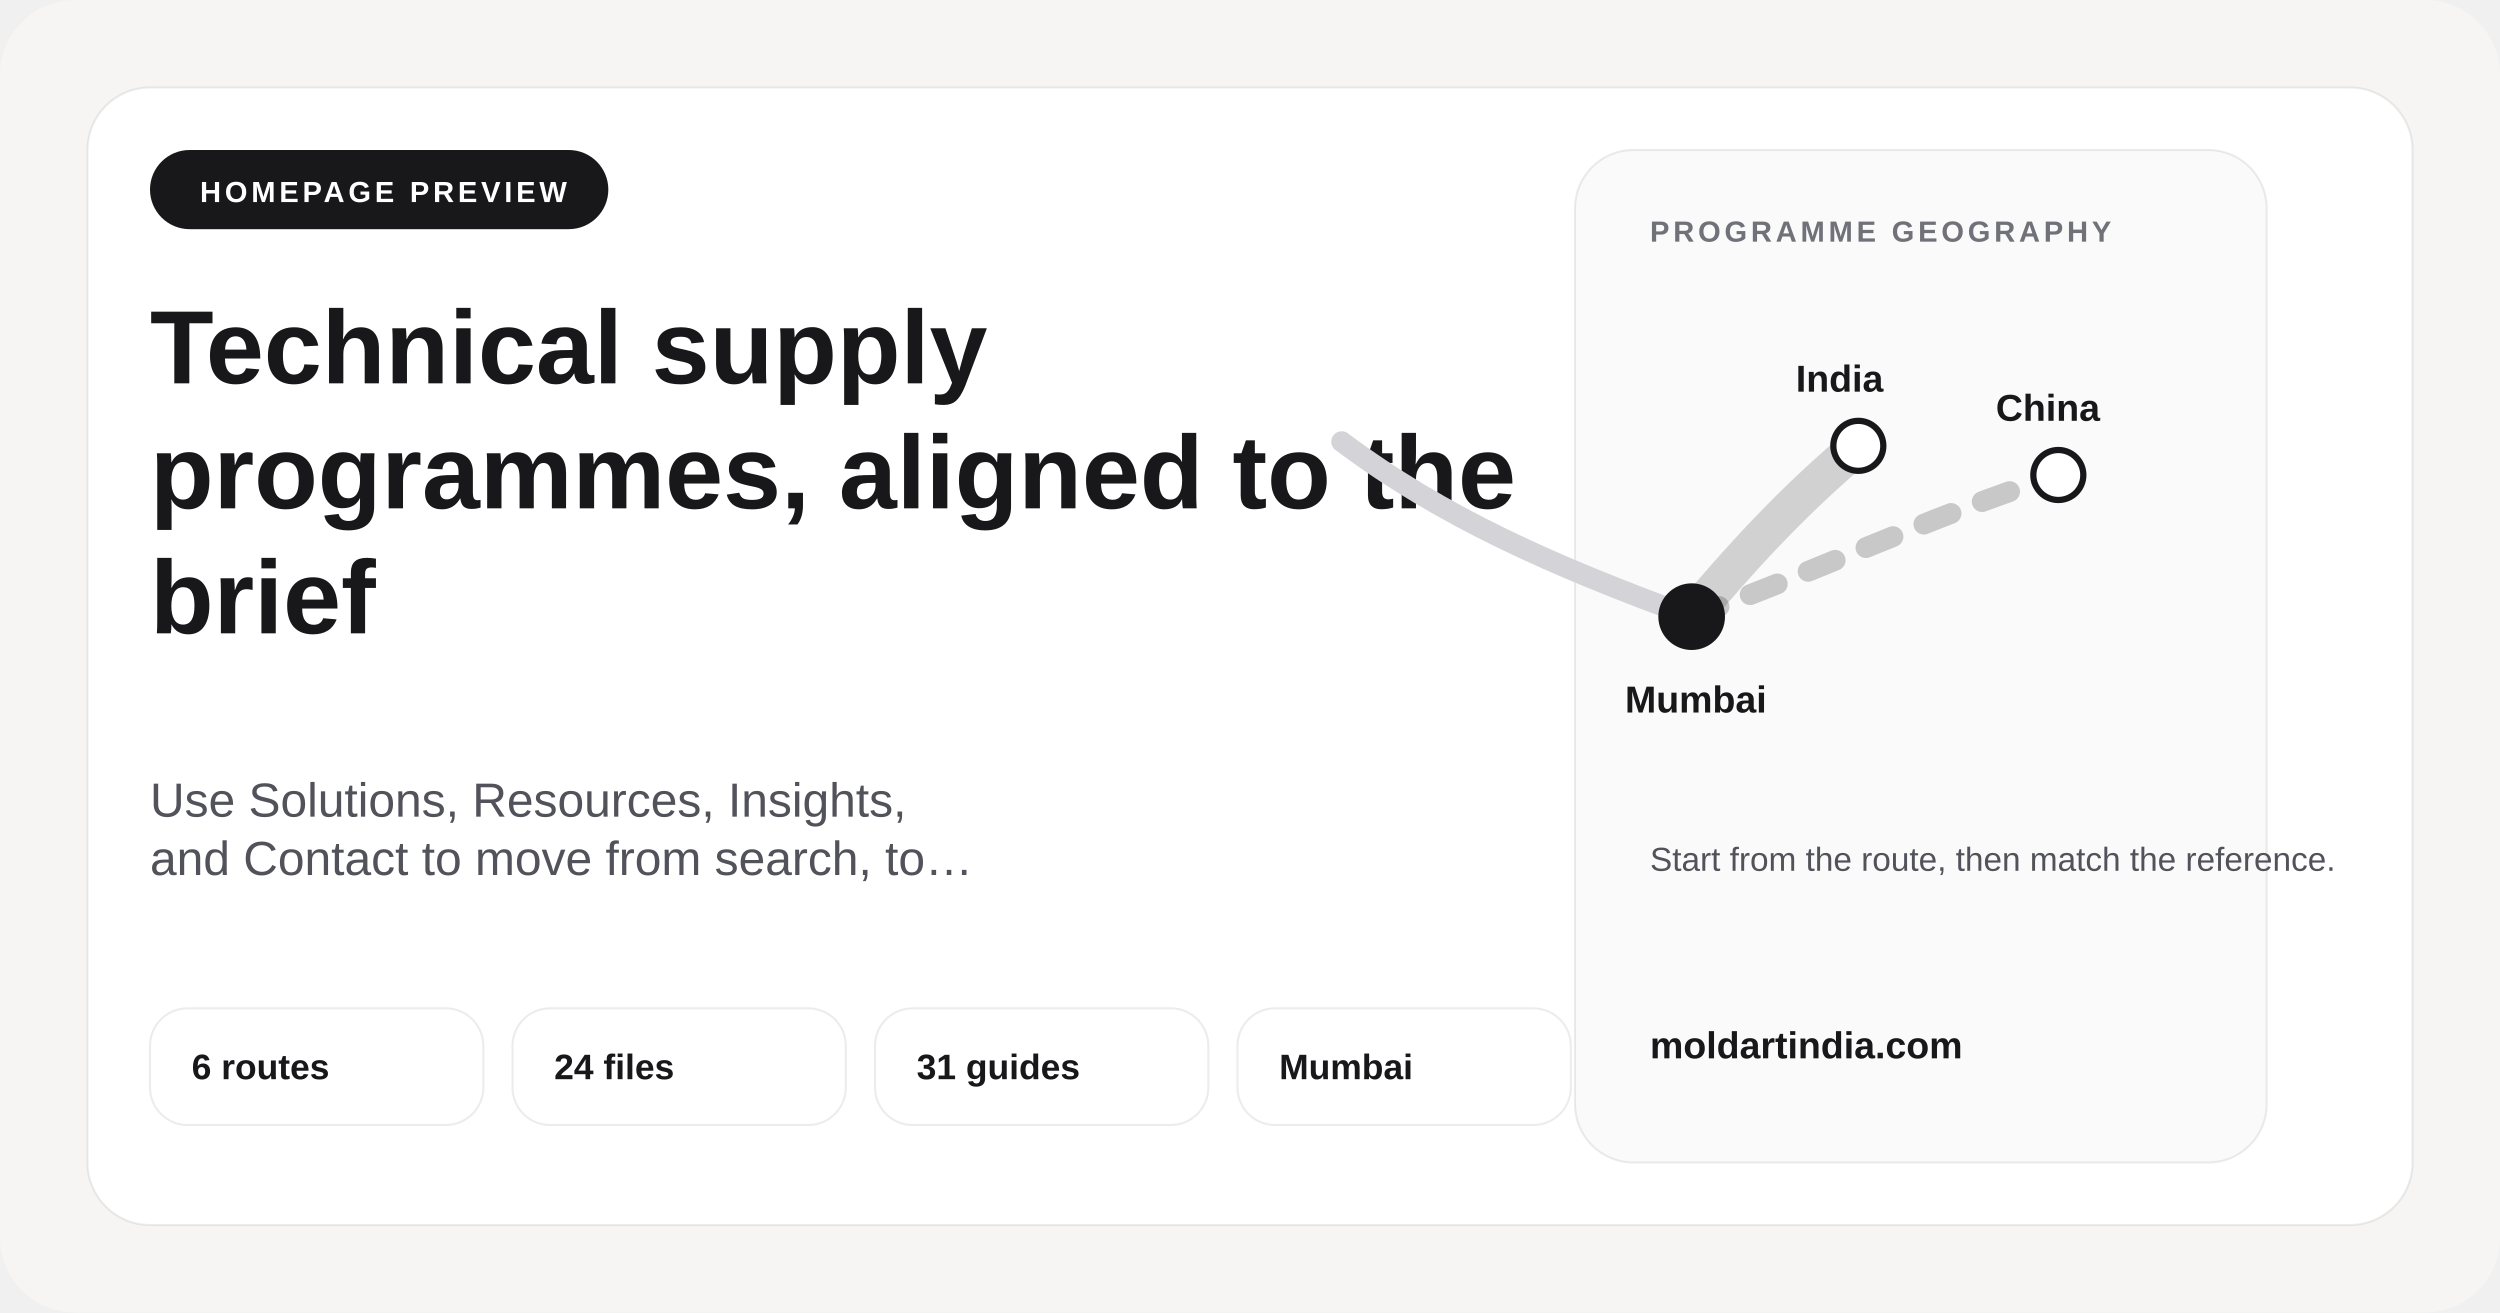
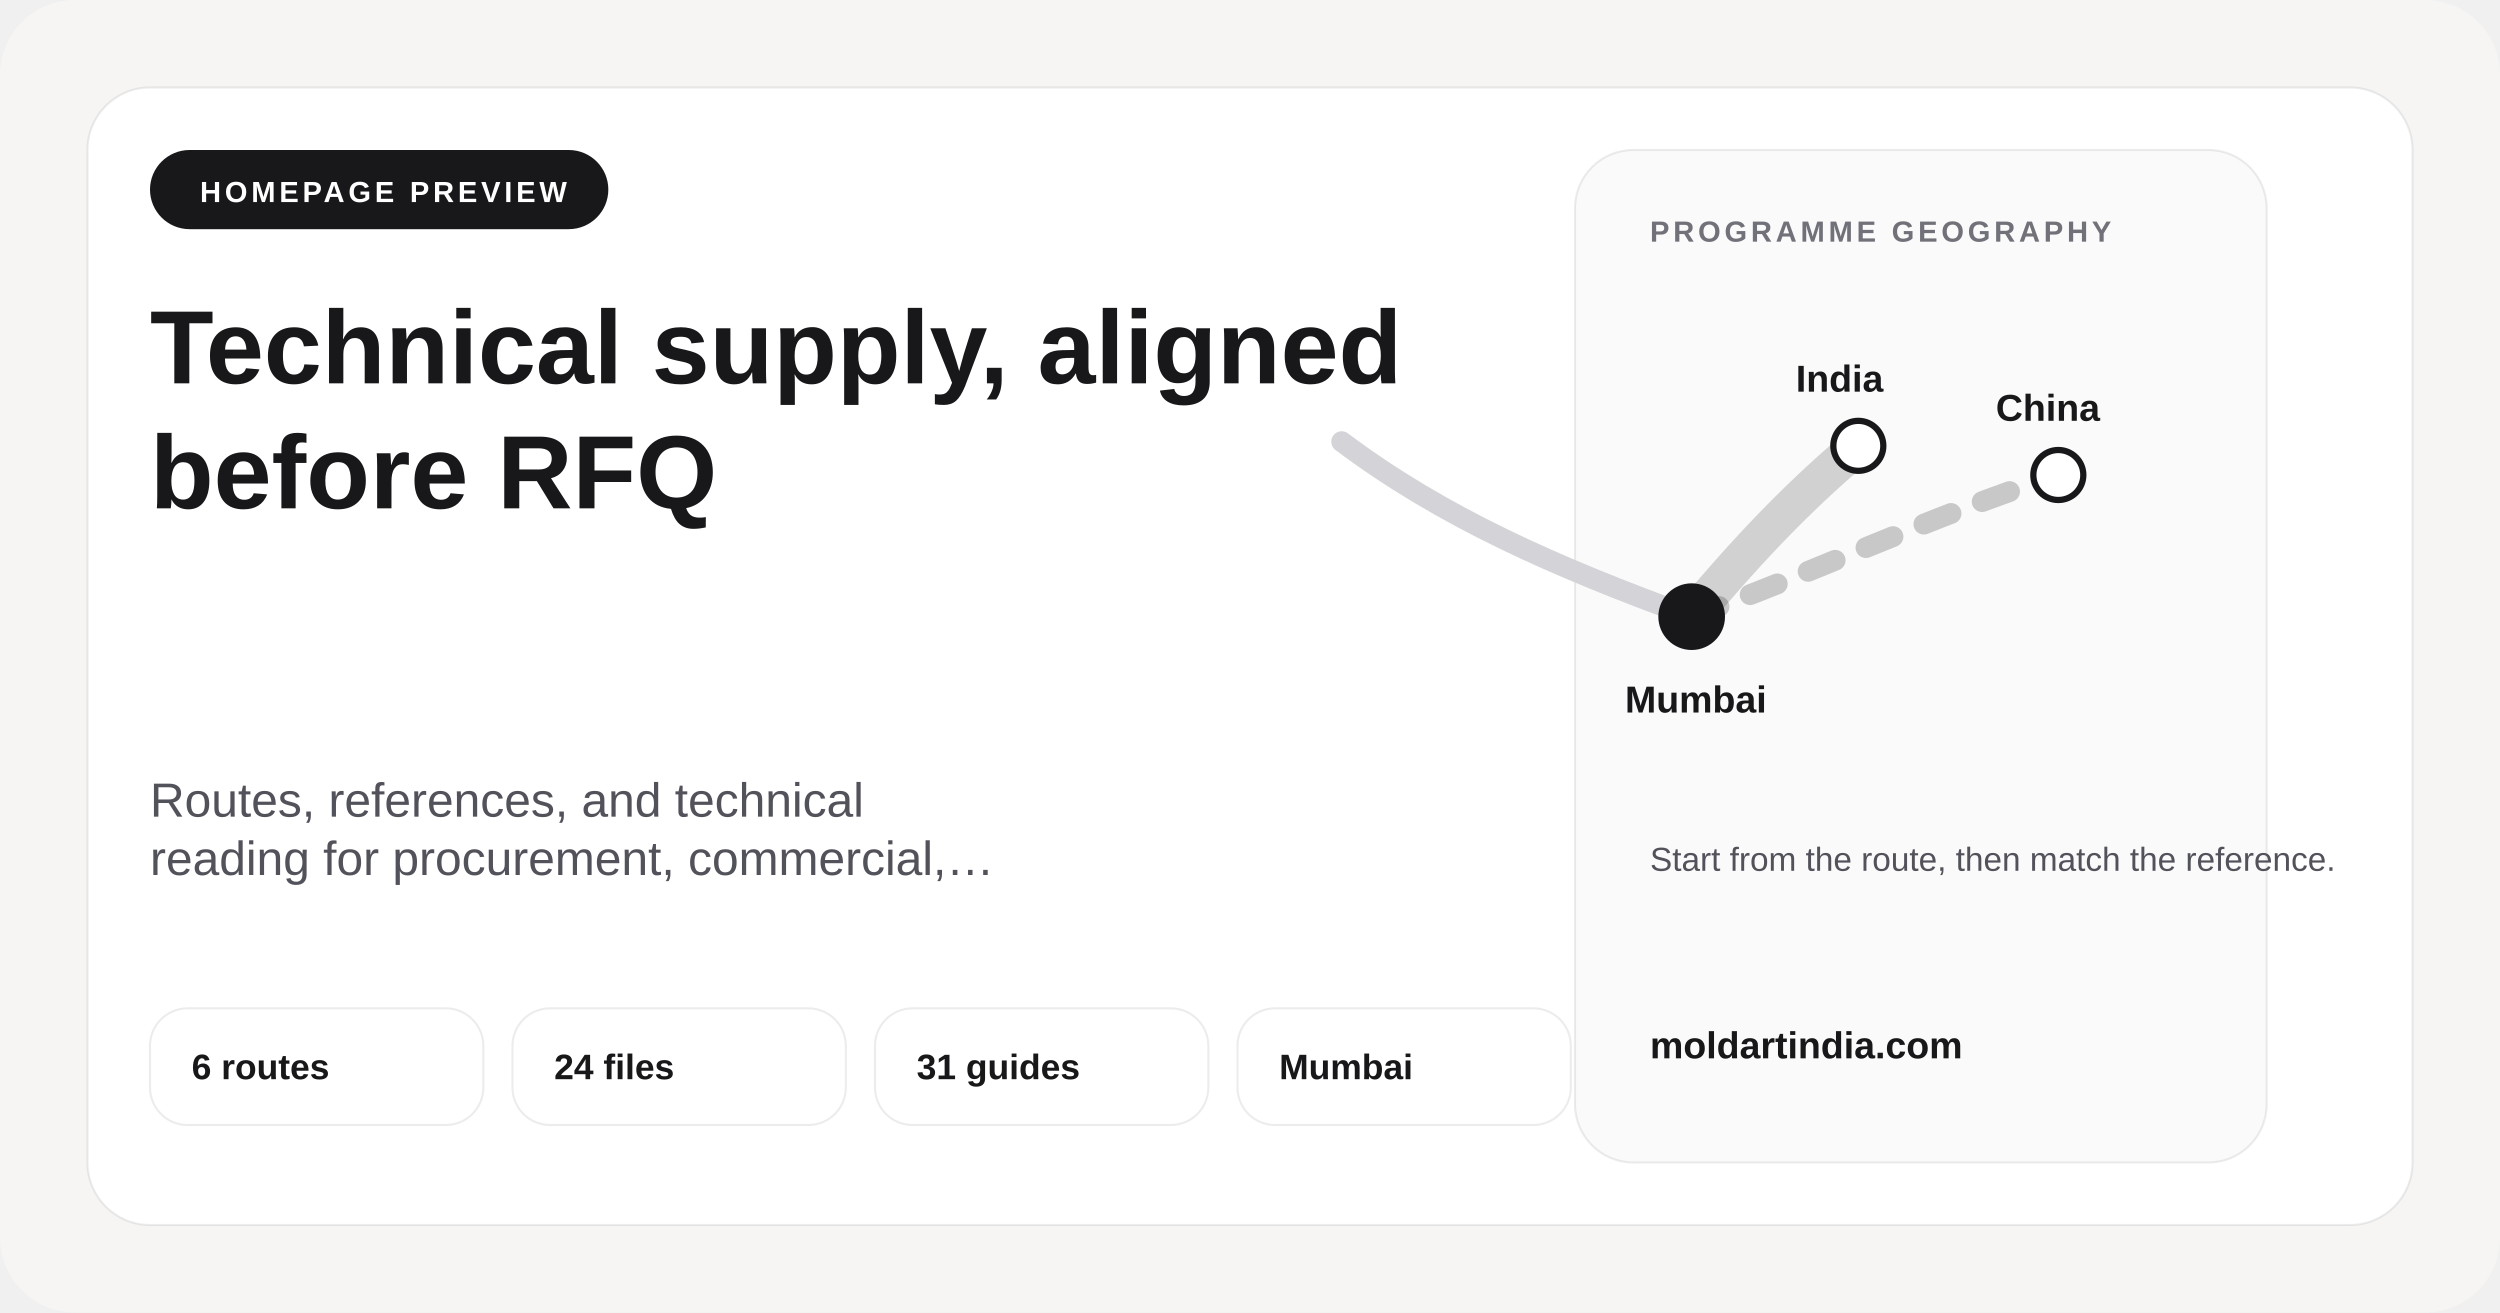
- <svg xmlns="http://www.w3.org/2000/svg" width="1200" height="630" viewBox="0 0 1200 630" role="img" aria-label="Technical supply programmes, aligned to the brief">
+ <svg xmlns="http://www.w3.org/2000/svg" width="1200" height="630" viewBox="0 0 1200 630" role="img" aria-label="Technical supply, aligned before RFQ">
  <rect width="1200" height="630" rx="36" fill="#f6f5f4" />
  <rect x="42" y="42" width="1116" height="546" rx="30" fill="#ffffff" stroke="rgba(24,24,27,0.08)" />
  <rect x="72" y="72" width="220" height="38" rx="19" fill="#18181b" />
  <text x="96" y="97" font-family="Arial, sans-serif" font-size="14" font-weight="700" fill="#ffffff" letter-spacing="1.8">HOMEPAGE PREVIEW</text>
-   <text x="72" y="184" font-family="Arial, sans-serif" font-size="50" font-weight="700" fill="#18181b">Technical supply</text>
-   <text x="72" y="244" font-family="Arial, sans-serif" font-size="50" font-weight="700" fill="#18181b">programmes, aligned to the</text>
-   <text x="72" y="304" font-family="Arial, sans-serif" font-size="50" font-weight="700" fill="#18181b">brief</text>
-   <text x="72" y="392" font-family="Arial, sans-serif" font-size="23" fill="#52525b">Use Solutions, Resources, Insights,</text>
-   <text x="72" y="420" font-family="Arial, sans-serif" font-size="23" fill="#52525b">and Contact to move from search, to…</text>
+   <text x="72" y="184" font-family="Arial, sans-serif" font-size="50" font-weight="700" fill="#18181b">Technical supply, aligned</text>
+   <text x="72" y="244" font-family="Arial, sans-serif" font-size="50" font-weight="700" fill="#18181b">before RFQ</text>
+   <text x="72" y="392" font-family="Arial, sans-serif" font-size="23" fill="#52525b">Routes, references, and technical</text>
+   <text x="72" y="420" font-family="Arial, sans-serif" font-size="23" fill="#52525b">reading for procurement, commercial,…</text>
  <rect x="72" y="484" width="160" height="56" rx="18" fill="#ffffff" stroke="rgba(24,24,27,0.08)" />
  <text x="92" y="518" font-family="Arial, sans-serif" font-size="17" font-weight="700" fill="#18181b">6 routes</text>
  <rect x="246" y="484" width="160" height="56" rx="18" fill="#ffffff" stroke="rgba(24,24,27,0.08)" />
  <text x="266" y="518" font-family="Arial, sans-serif" font-size="17" font-weight="700" fill="#18181b">24 files</text>
  <rect x="420" y="484" width="160" height="56" rx="18" fill="#ffffff" stroke="rgba(24,24,27,0.08)" />
  <text x="440" y="518" font-family="Arial, sans-serif" font-size="17" font-weight="700" fill="#18181b">31 guides</text>
  <rect x="594" y="484" width="160" height="56" rx="18" fill="#ffffff" stroke="rgba(24,24,27,0.08)" />
  <text x="614" y="518" font-family="Arial, sans-serif" font-size="17" font-weight="700" fill="#18181b">Mumbai</text>
  <rect x="756" y="72" width="332" height="486" rx="28" fill="#fafafa" stroke="rgba(24,24,27,0.08)" />
  <text x="792" y="116" font-family="Arial, sans-serif" font-size="14" font-weight="700" fill="#71717a" letter-spacing="1.8">PROGRAMME GEOGRAPHY</text>
  <path d="M812 296C842 260 866 236 892 214" fill="none" stroke="#18181b" stroke-opacity="0.18" stroke-width="18" stroke-linecap="round" />
  <path d="M812 296C868 276 926 248 988 228" fill="none" stroke="#18181b" stroke-opacity="0.22" stroke-width="10" stroke-dasharray="14 16" stroke-linecap="round" />
  <path d="M812 296C746 272 692 248 644 212" fill="none" stroke="#d4d4d8" stroke-width="10" stroke-linecap="round" />
  <circle cx="812" cy="296" r="16" fill="#18181b" />
  <circle cx="892" cy="214" r="12" fill="#ffffff" stroke="#18181b" stroke-width="3" />
  <circle cx="988" cy="228" r="12" fill="#ffffff" stroke="#18181b" stroke-width="3" />
  <text x="780" y="342" font-family="Arial, sans-serif" font-size="18" font-weight="700" fill="#18181b">Mumbai</text>
  <text x="862" y="188" font-family="Arial, sans-serif" font-size="18" font-weight="700" fill="#18181b">India</text>
  <text x="958" y="202" font-family="Arial, sans-serif" font-size="18" font-weight="700" fill="#18181b">China</text>
  <text x="792" y="418" font-family="Arial, sans-serif" font-size="16" fill="#52525b">Start from the route, then match the reference.</text>
  <text x="792" y="508" font-family="Arial, sans-serif" font-size="18" font-weight="700" fill="#18181b">moldartindia.com</text>
</svg>
